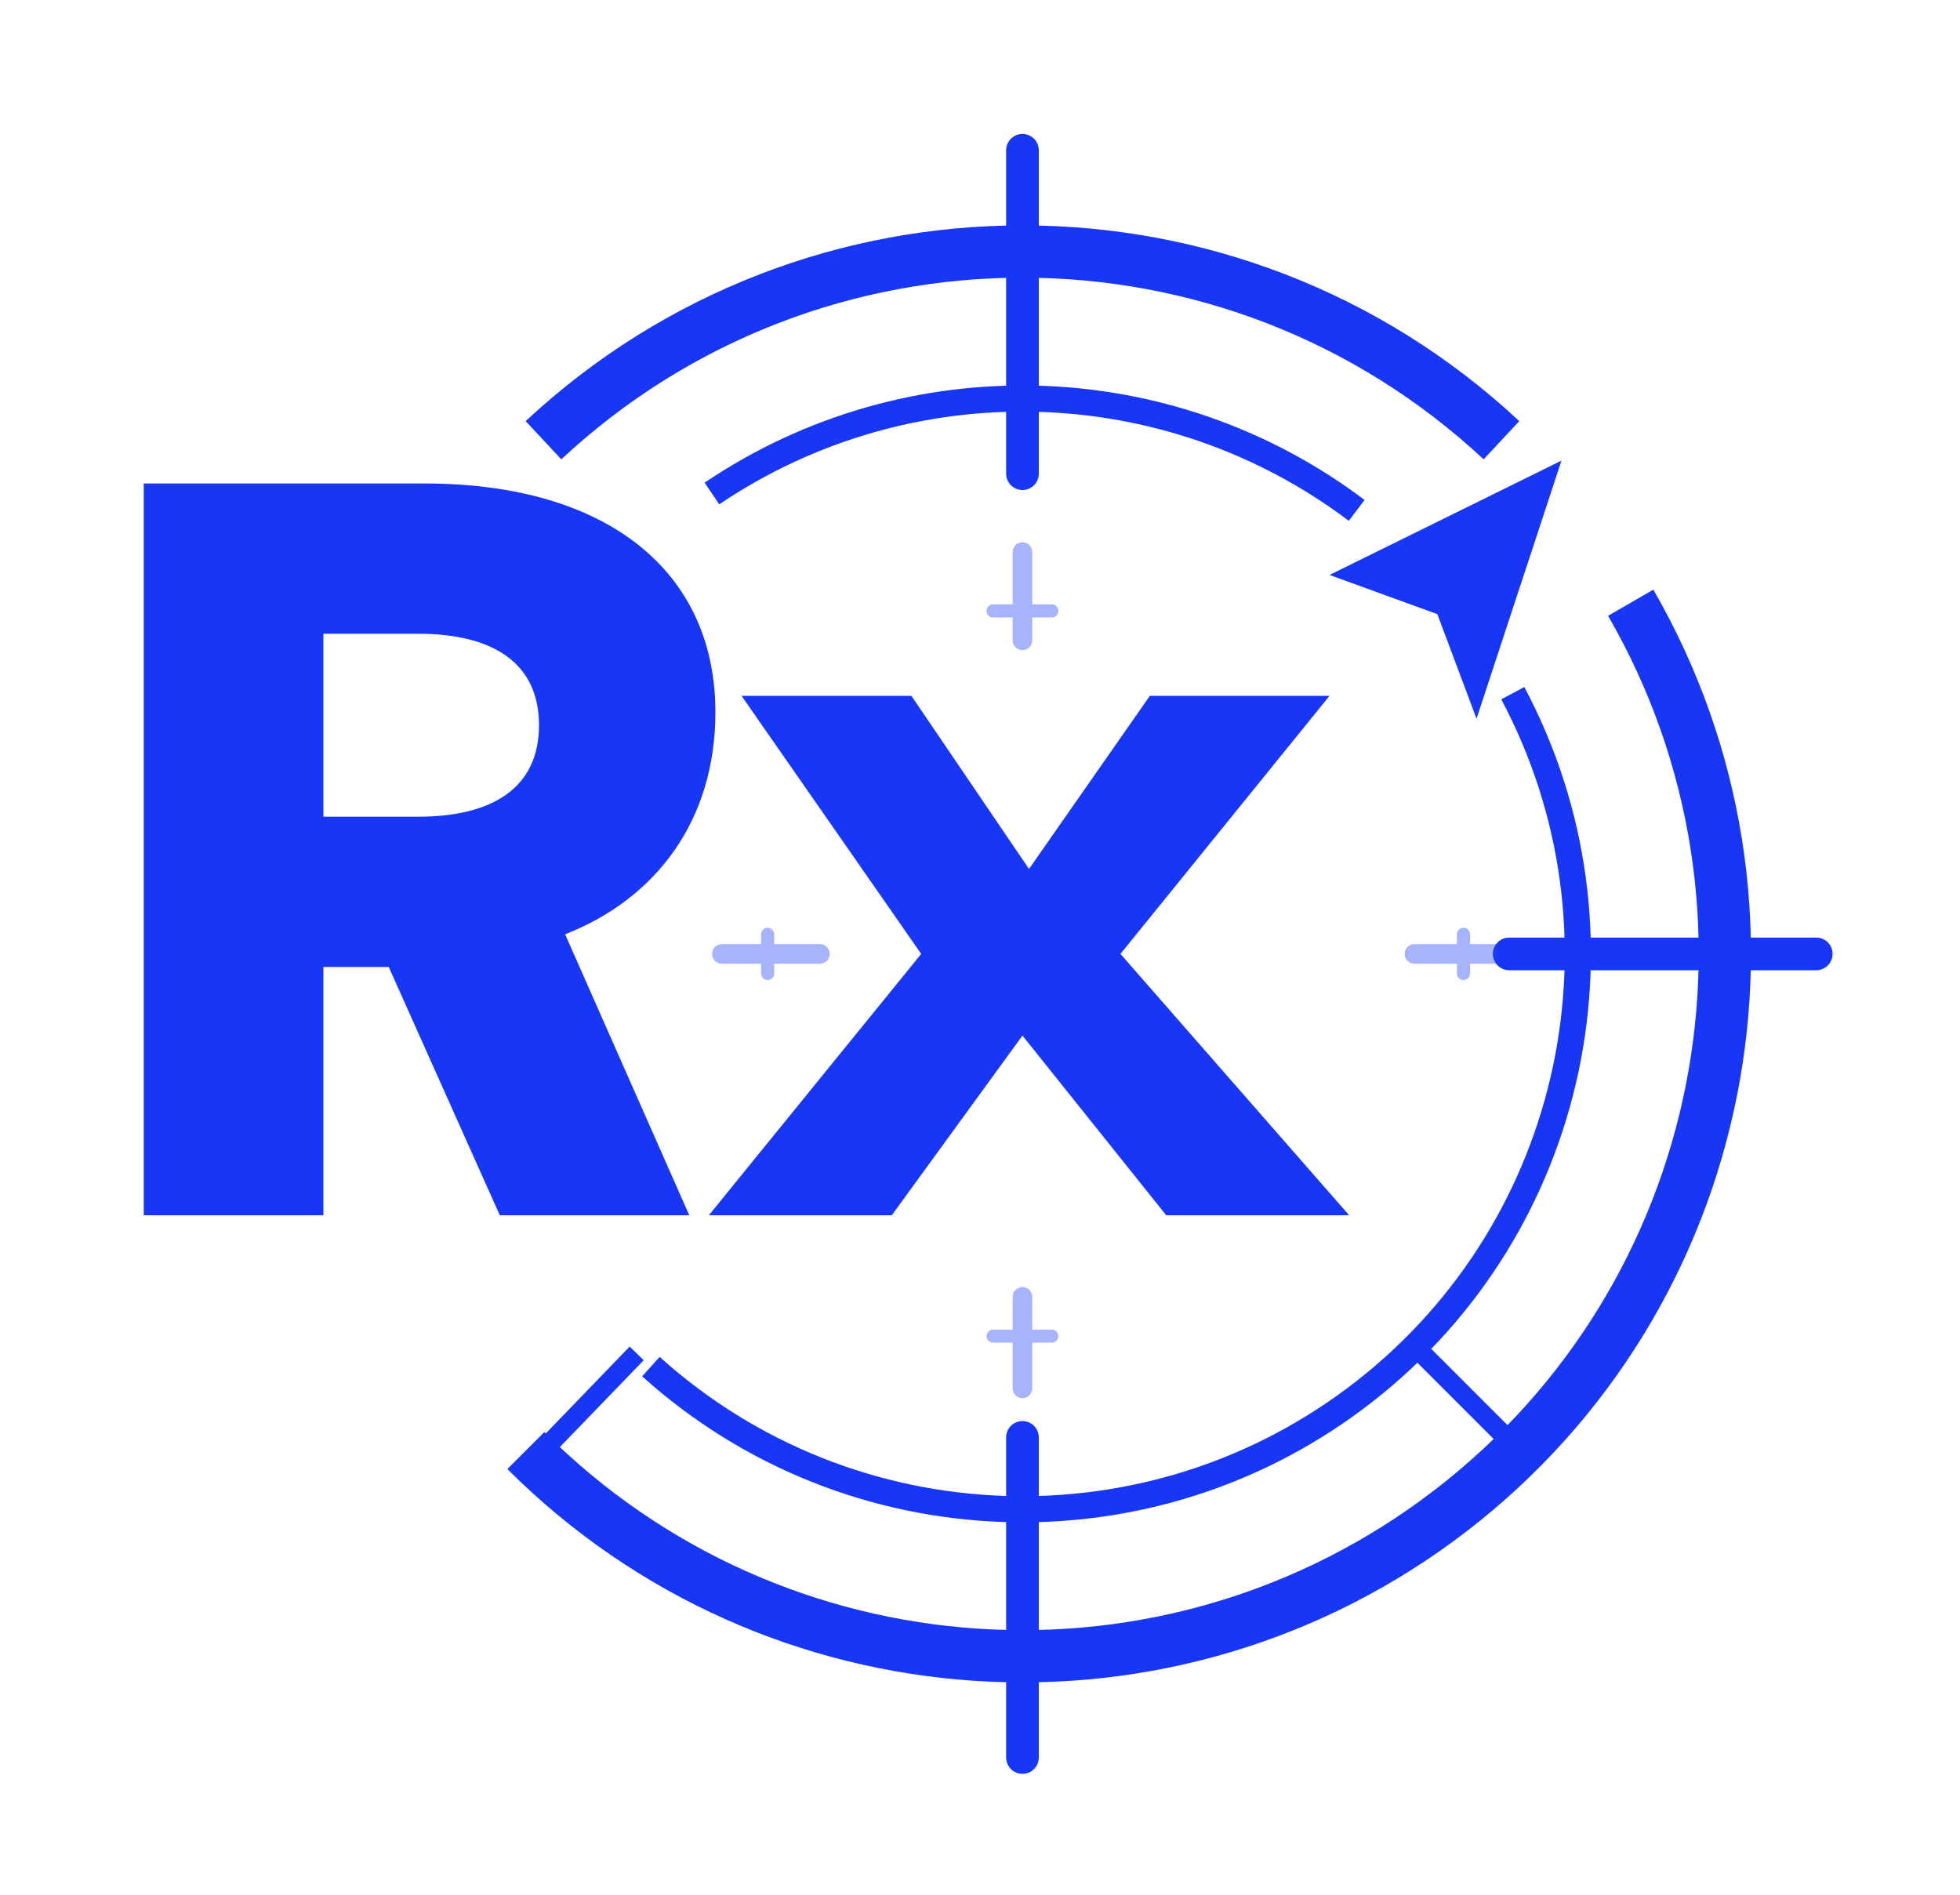
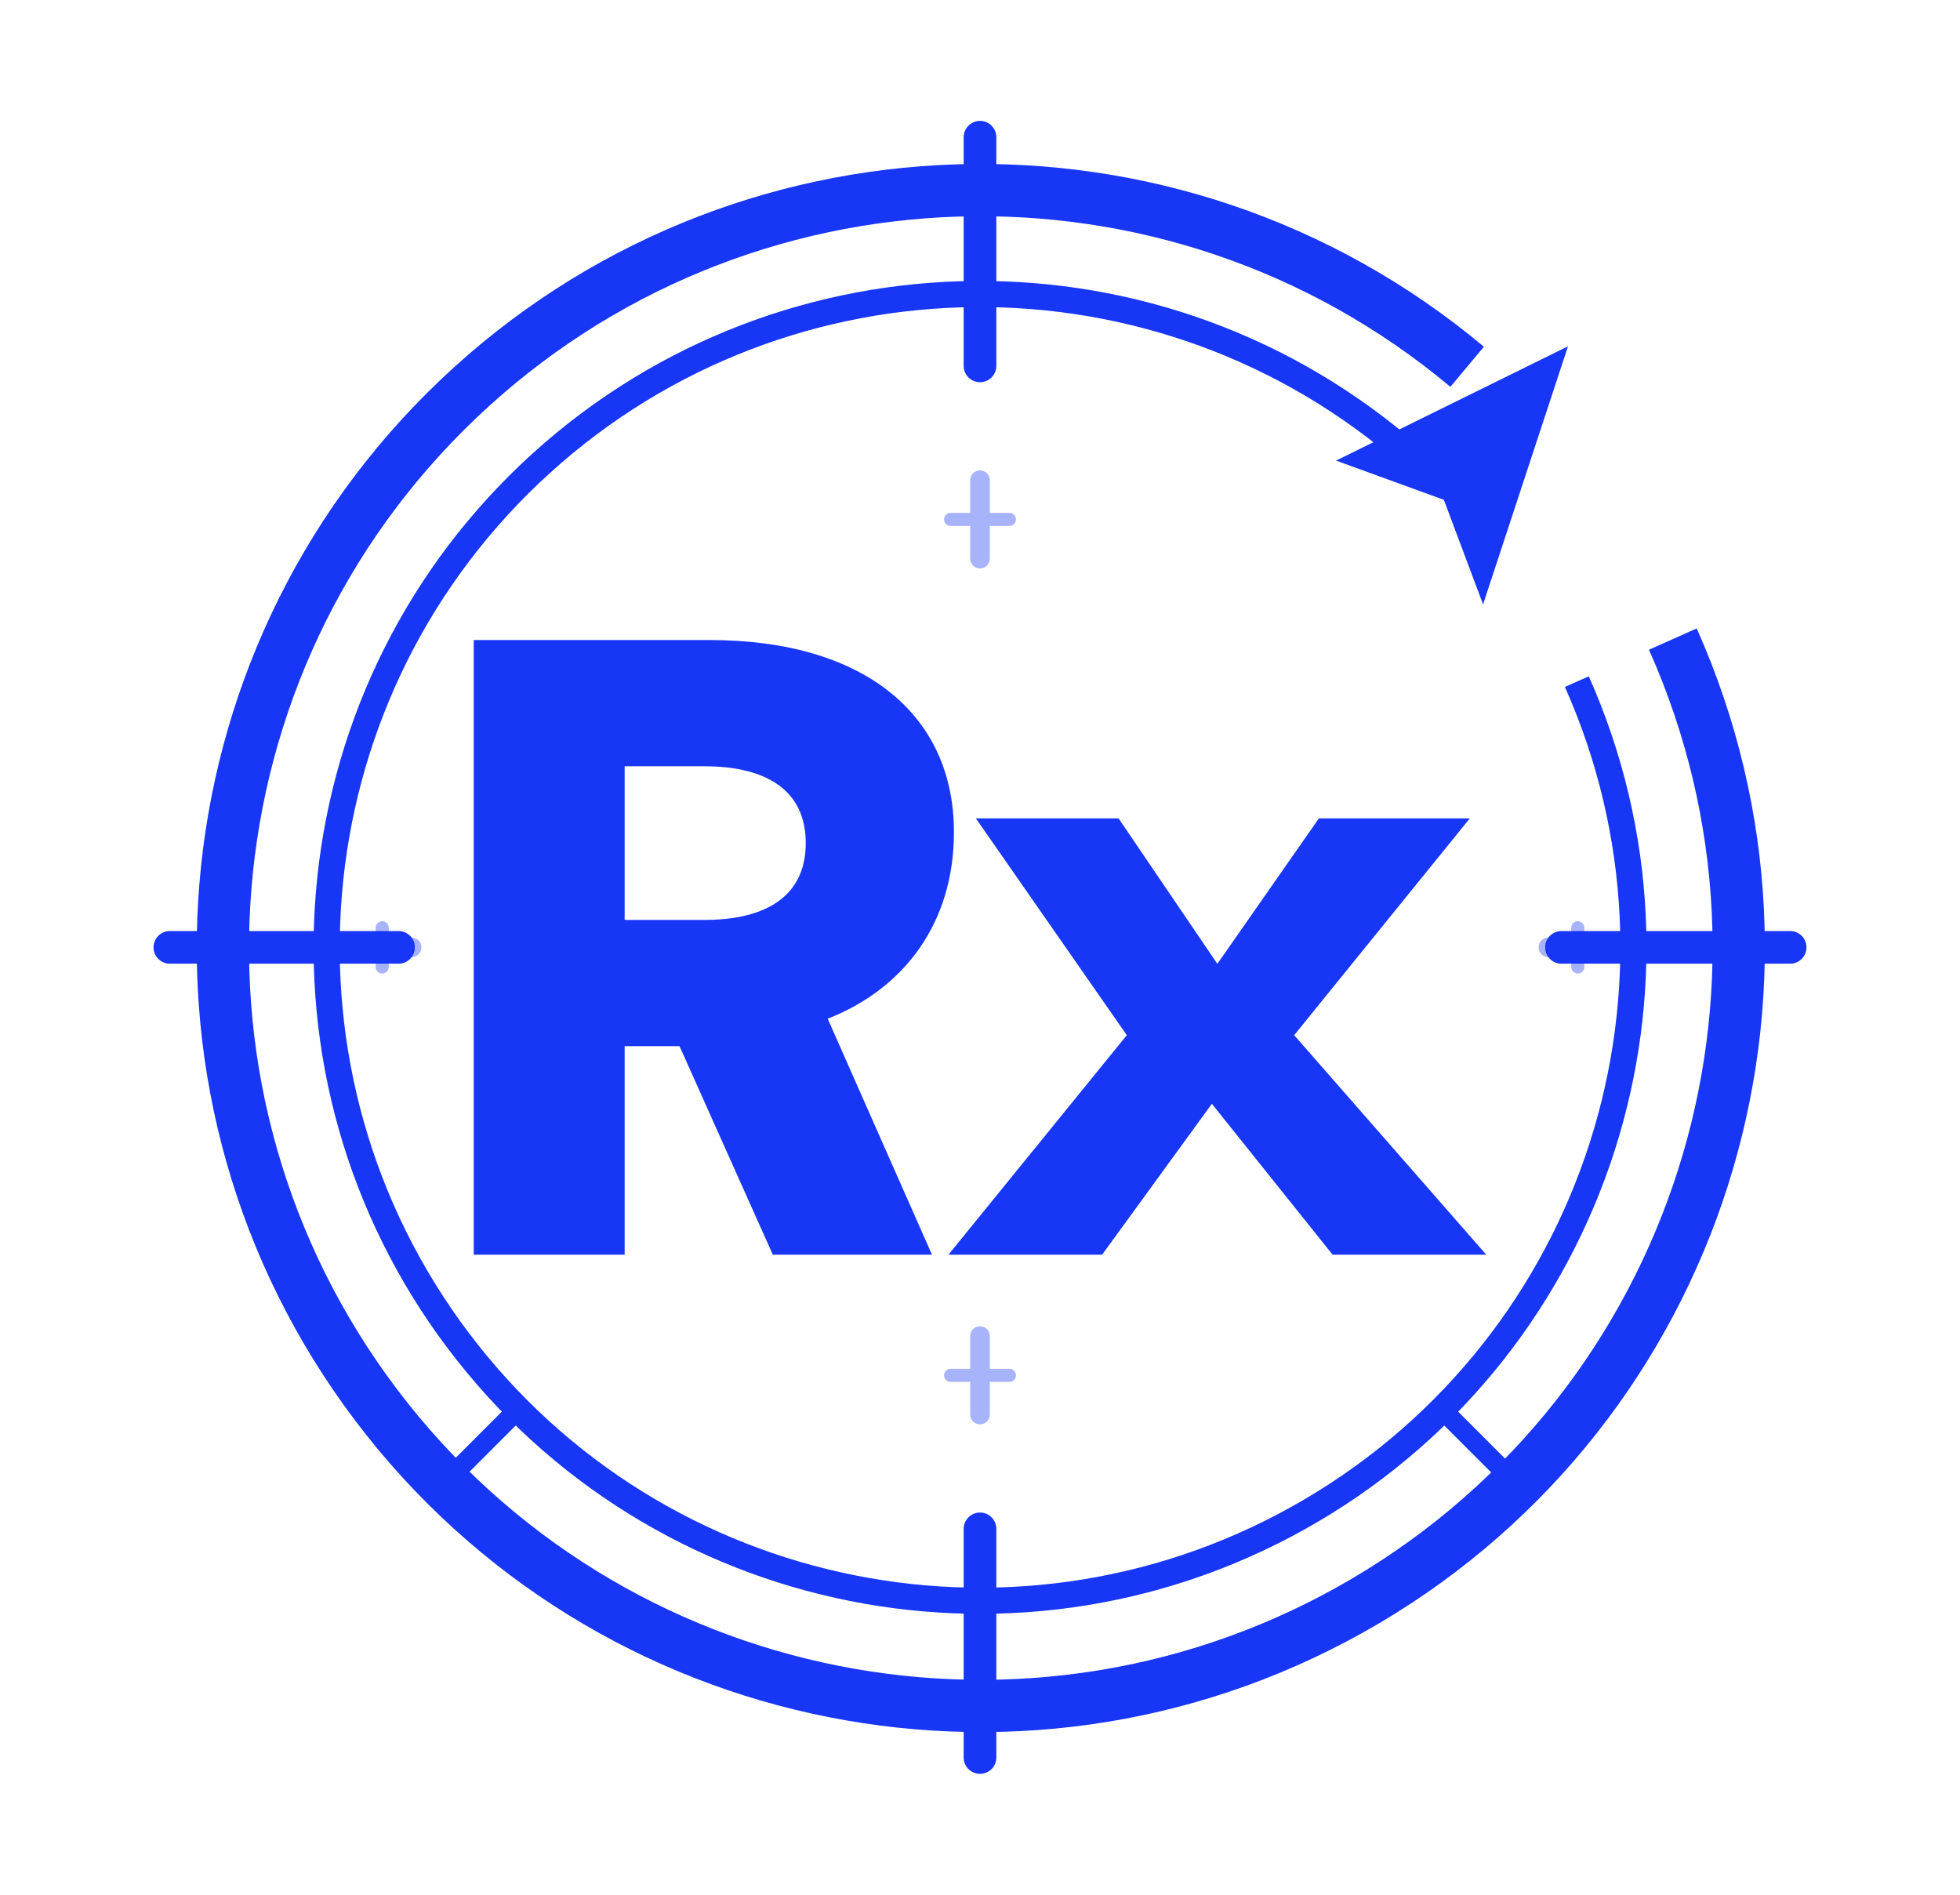
<svg xmlns="http://www.w3.org/2000/svg" width="600" height="580" viewBox="0 0 600 580" role="img" aria-labelledby="title">
-   <g fill="#1736F5">
-     <g fill="none" stroke="#1736F5" stroke-linecap="round">
-       <path stroke-width="16" stroke-linecap="butt" d="M166.370 134.759A215 215 0 0 1 459.630 134.759 M499.195 184.500A215 215 0 0 1 160.972 444.028" />
-       <path stroke-width="8" stroke-linecap="butt" d="M217.937 151.064A170 170 0 0 1 415.309 156.232 M463.101 212.190A170 170 0 0 1 199.248 418.335" />
-       <path stroke-width="10" d="M313 46V145M462 292H556M313 440V538" />
-       <path stroke-width="6" stroke-linecap="butt" d="M433.208 412.208L465.028 444.028M194.908 414.288L163.648 446.658" />
-       <g stroke-width="6" opacity=".38">
-         <path d="M313 169V196M313 397V425M221 292H251M433 292H458" />
-         <path stroke-width="4" d="M304 187H322M235 286V298M448 286V298M304 409H322" />
-       </g>
+   <g fill="none" stroke="#1736F5" stroke-linecap="round">
+     <path stroke-width="16" stroke-linecap="butt" d="M512.087 195.634A232 232 0 1 1 449.127 112.278" />
+     <path stroke-width="8" stroke-linecap="butt" d="M482.709 208.653A200 200 0 1 1 428.558 136.791" />
+     <path stroke-width="10" d="M300 42V112M478 290H548M300 468V538M52 290H122" />
+     <path stroke-width="6" stroke-linecap="butt" d="M441.421 431.421L464.049 454.049M158.579 431.421L135.951 454.049" />
+     <g stroke-width="6" opacity=".38">
+       <path d="M300 147V171M300 409V433M108 290H126M474 290H492" />
+       <path stroke-width="4" d="M291 159H309M291 421H309M117 284V296M483 284V296" />
    </g>
+   </g>
+   <g fill="#1736F5" transform="translate(108.06 71.6) scale(.84)">
    <path fill-rule="evenodd" d="M44 148H130C186 148 219 175 219 218C219 251 201 275 173 286L211 372H153L119 296H99V372H44ZM99 194V250H128C151 250 165 241 165 222C165 203 151 194 128 194Z" />
    <path d="M227 213H279L315 266L352 213H407L343 292L413 372H357L313 317L273 372H217L282 292Z" />
-     <path d="M478 141L407 176L440 188L452 220Z" />
  </g>
+   <path fill="#1736F5" d="M480 106L409 141L442 153L454 185Z" />
</svg>
